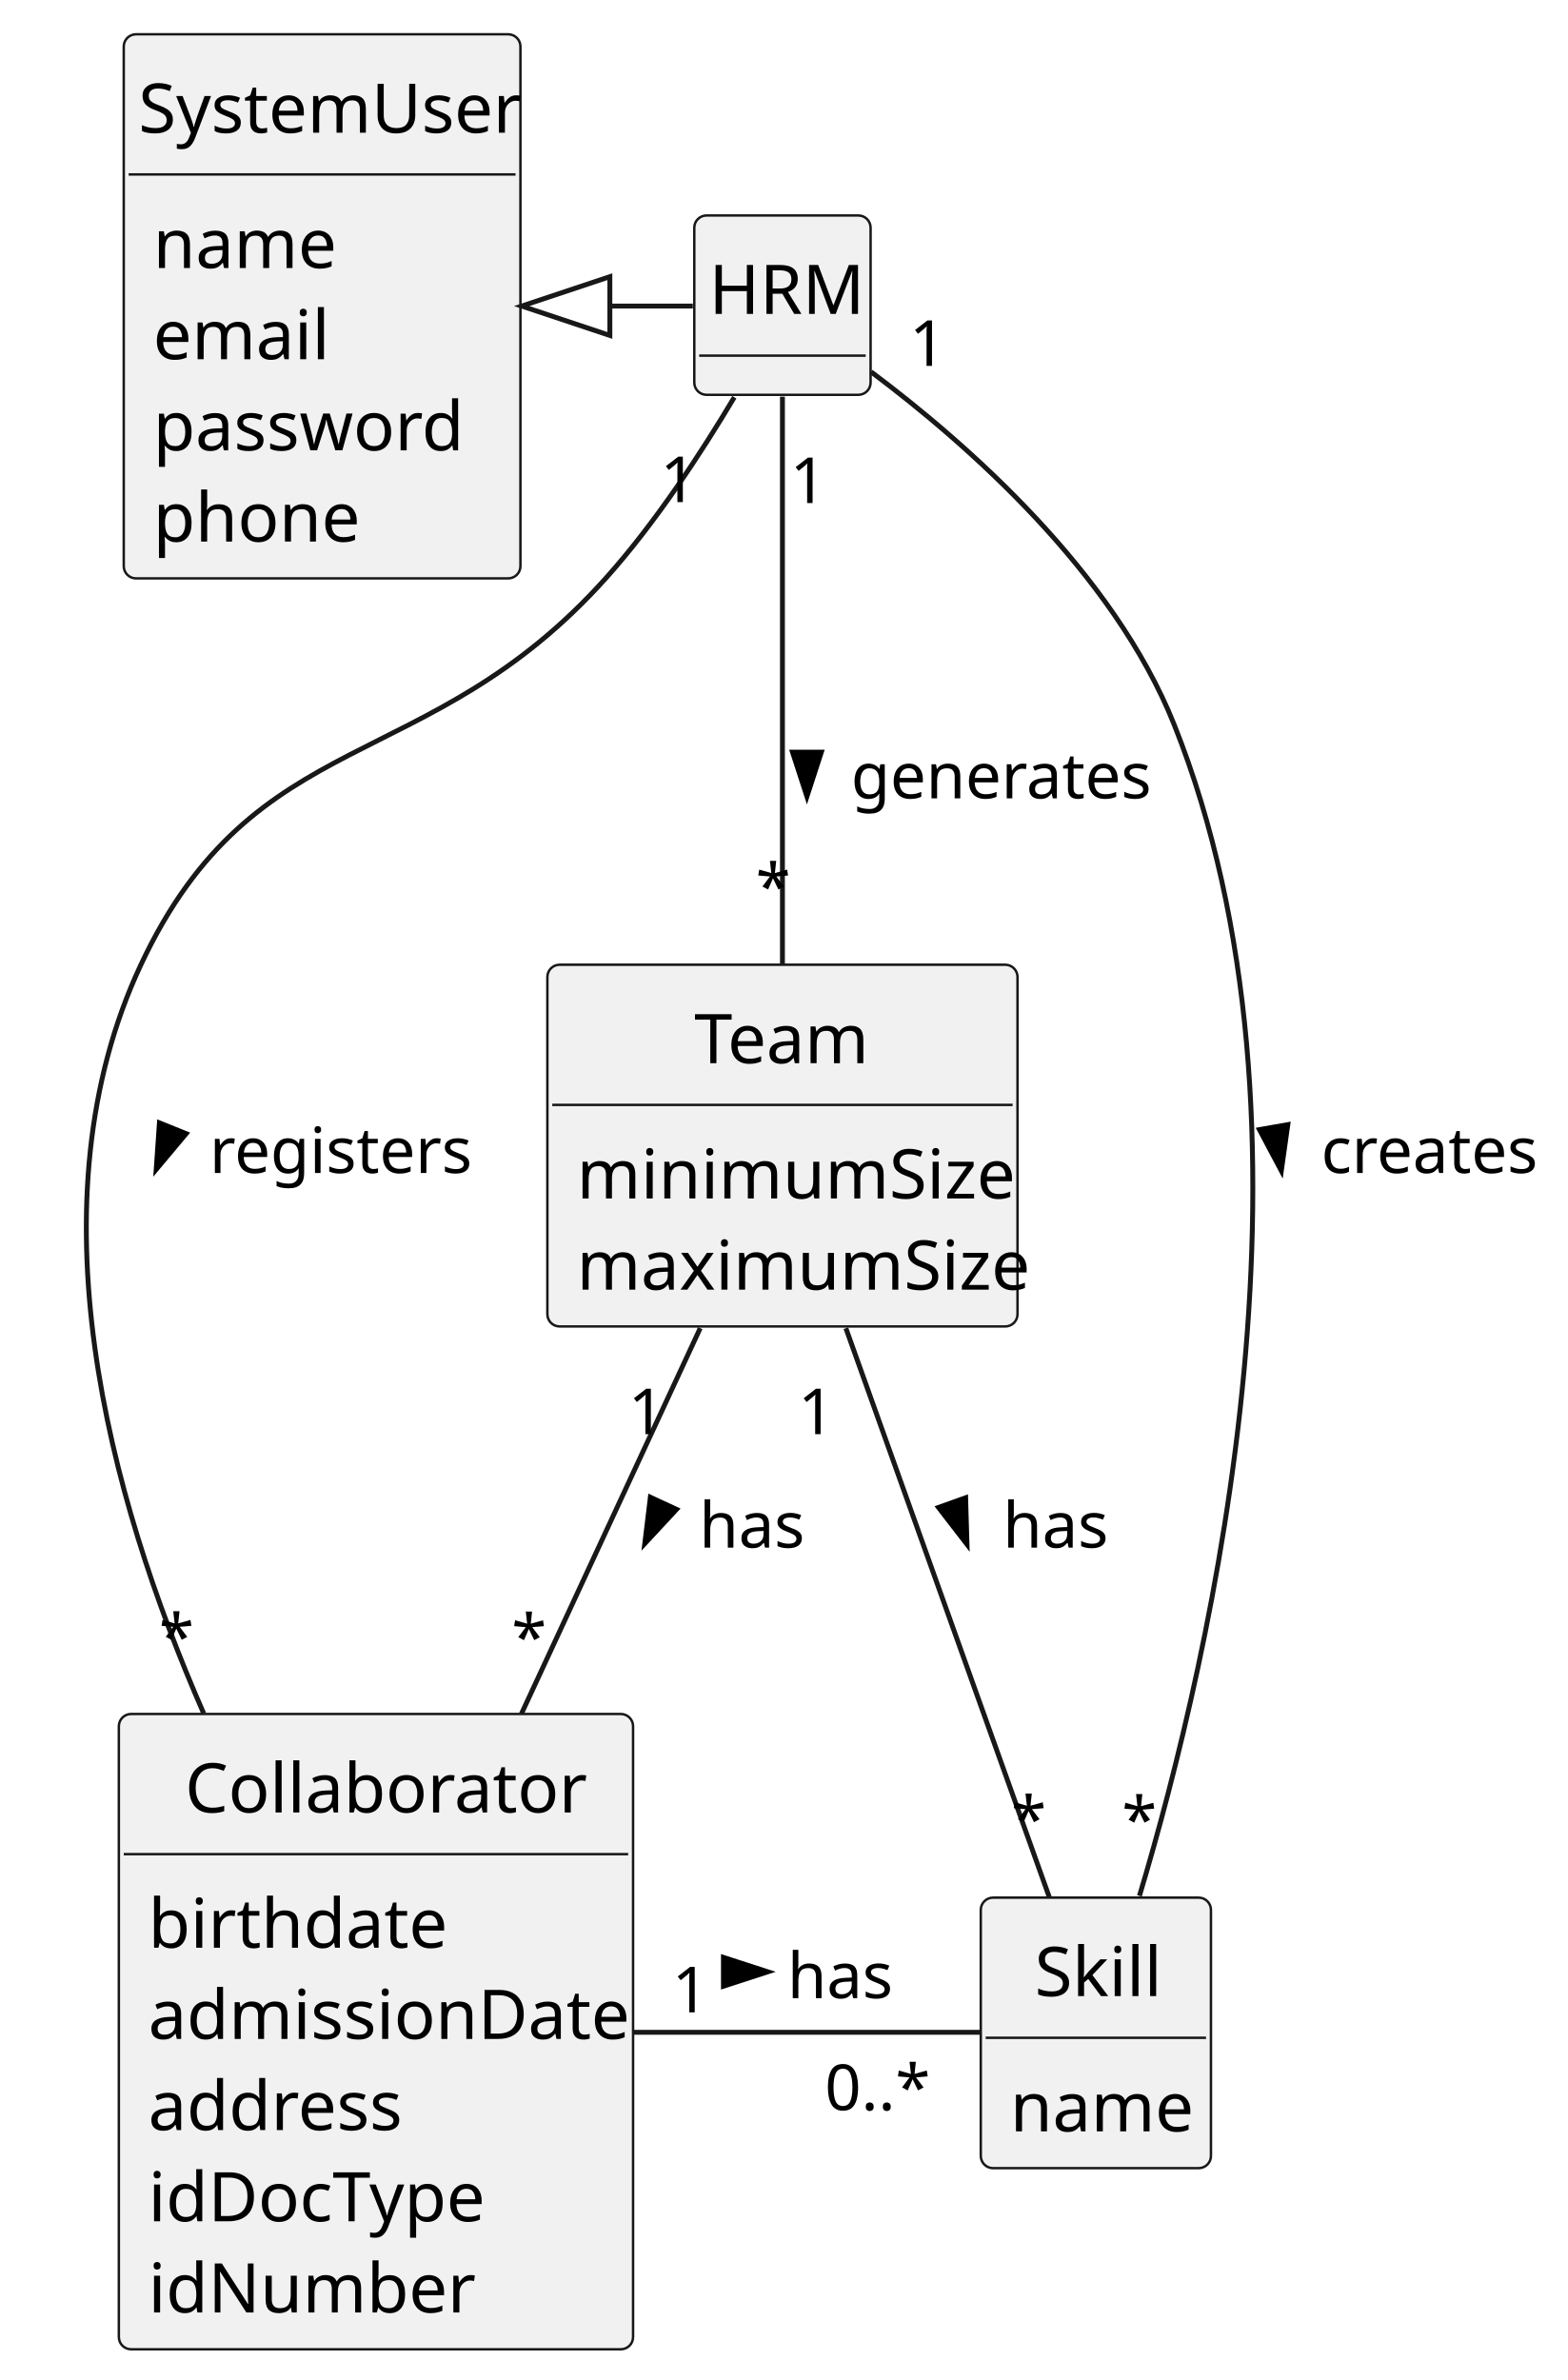
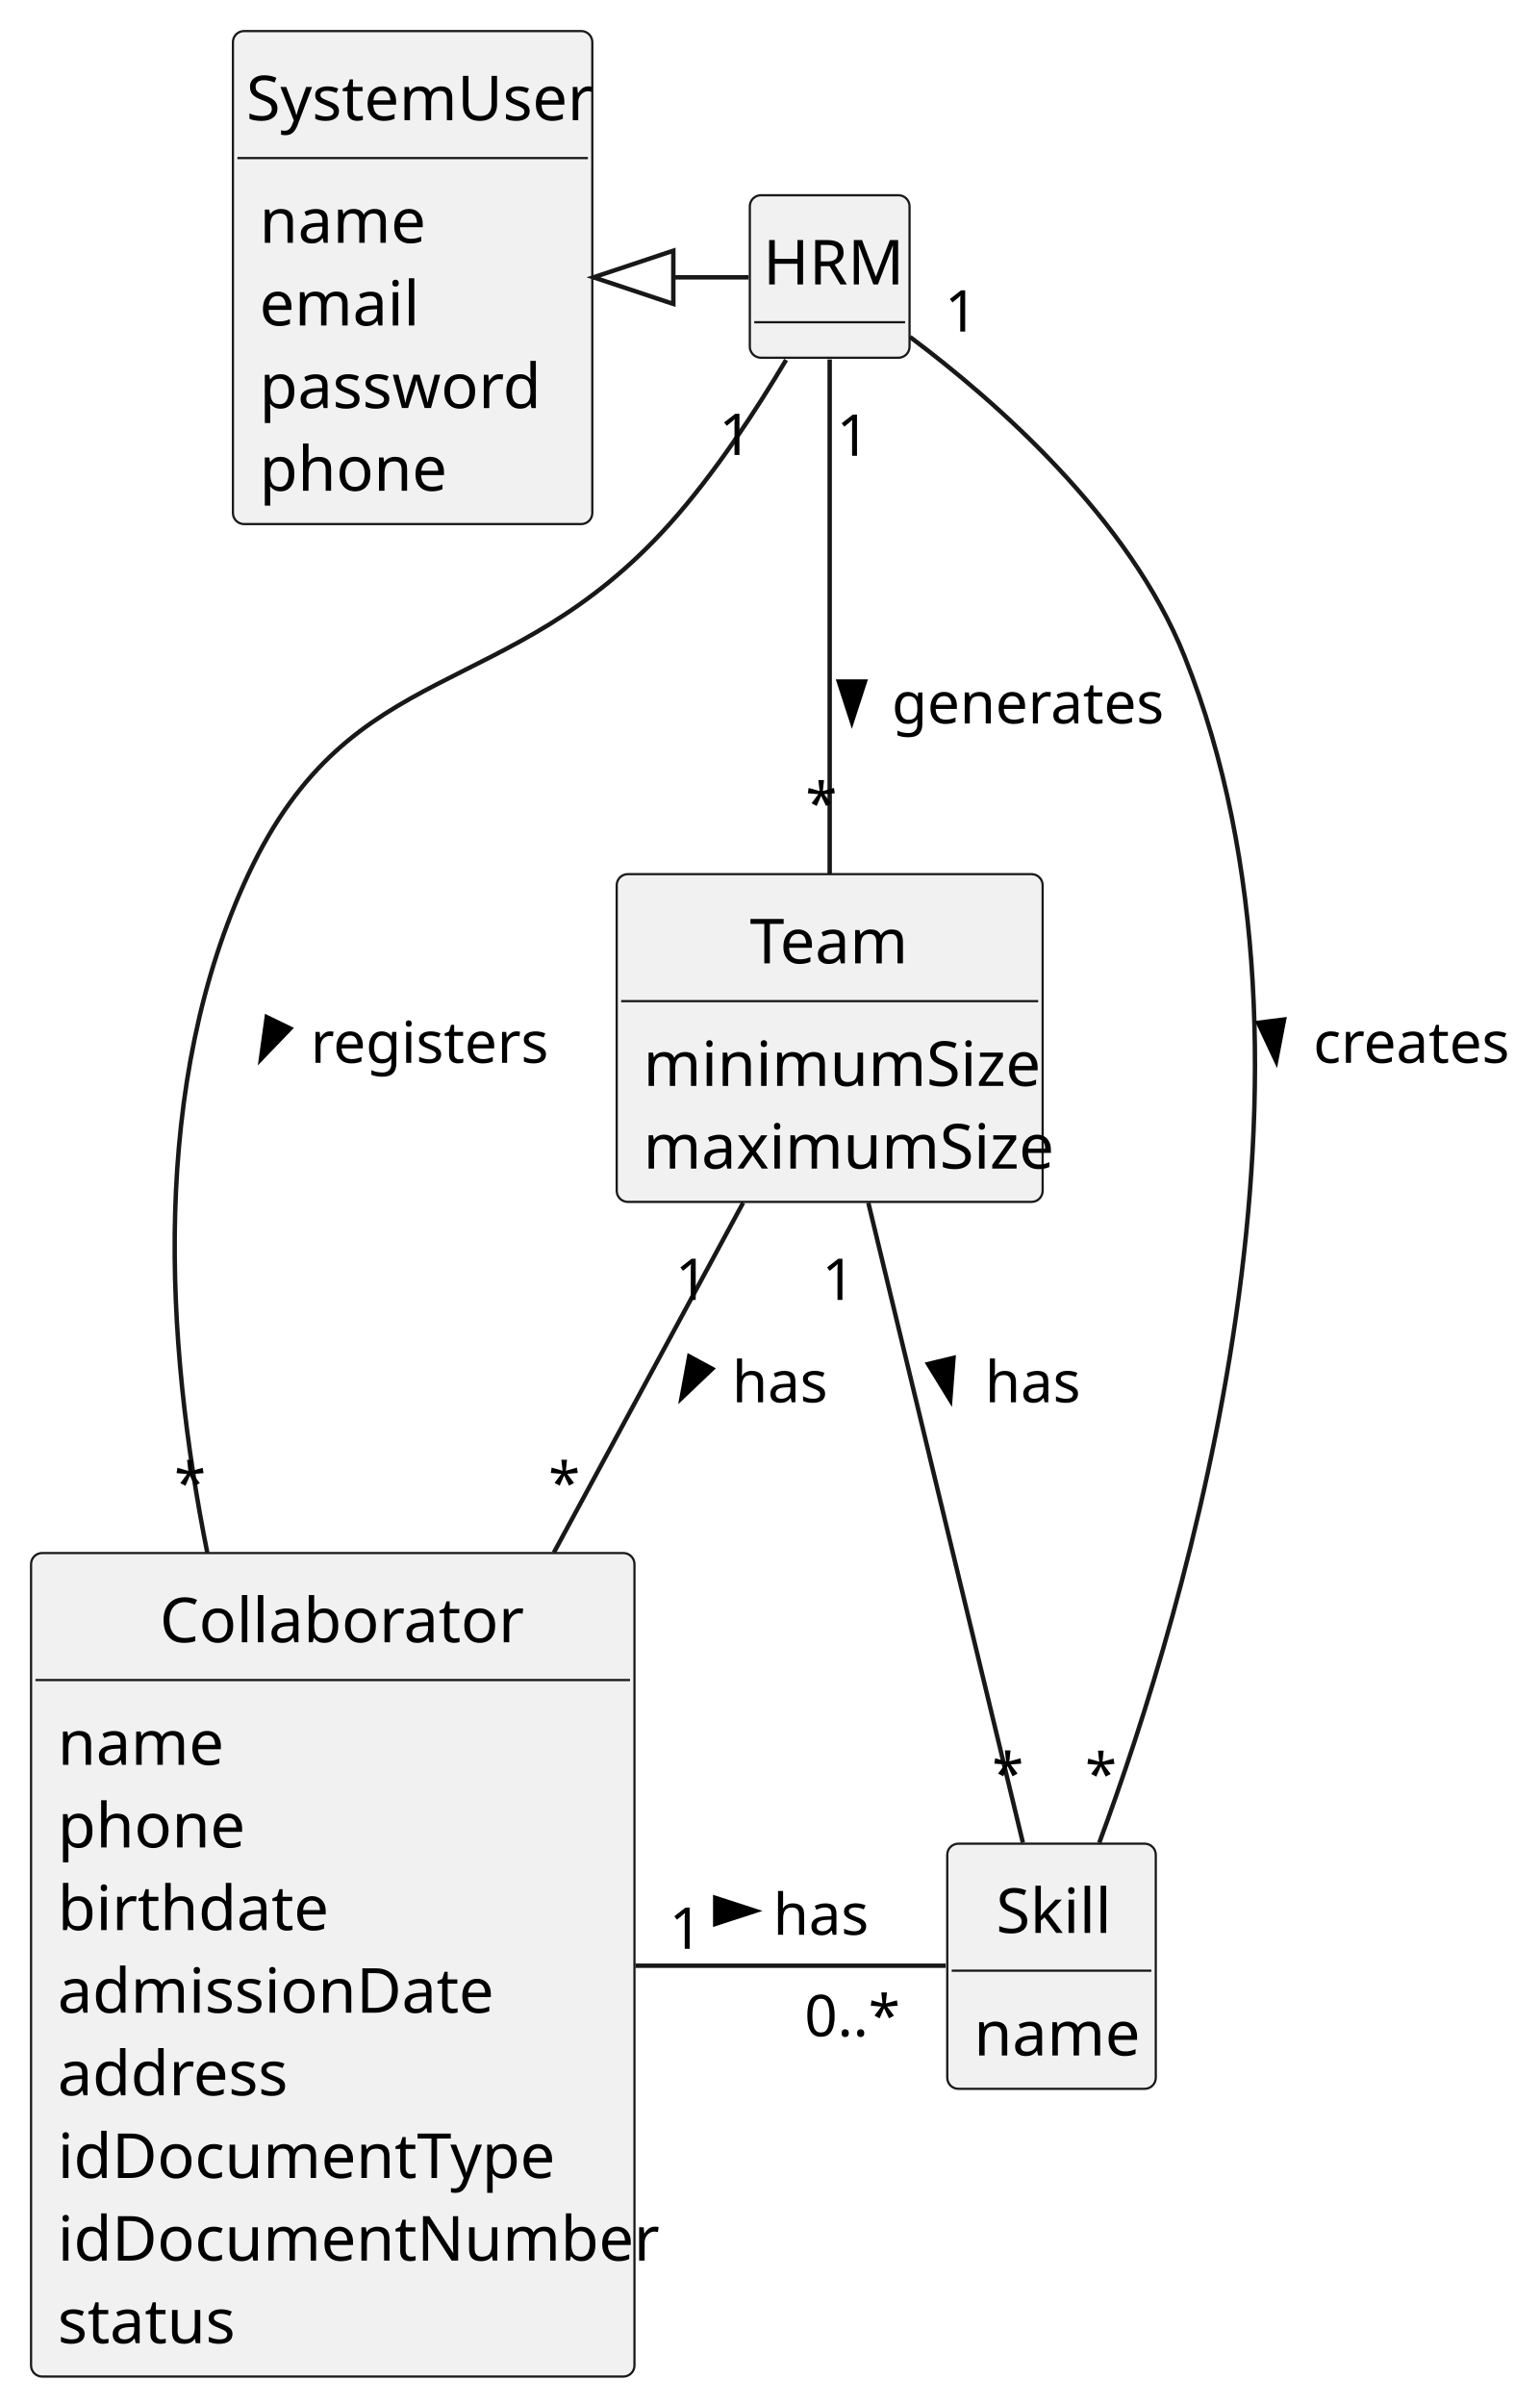
- <svg xmlns="http://www.w3.org/2000/svg" contentStyleType="text/css" height="486px" preserveAspectRatio="none" style="width:320px;height:486px;background:#FFFFFF;" version="1.1" viewBox="0 0 320 486" width="320px" zoomAndPan="magnify">
+ <svg xmlns="http://www.w3.org/2000/svg" contentStyleType="text/css" height="542px" preserveAspectRatio="none" style="width:347px;height:542px;background:#FFFFFF;" version="1.1" viewBox="0 0 347 542" width="347px" zoomAndPan="magnify">
  <defs />
  <g>
    <g id="elem_HRM">
-       <rect codeLine="11" fill="#F1F1F1" height="36.621" id="HRM" rx="2.5" ry="2.5" style="stroke:#181818;stroke-width:0.5;" width="36" x="141.77" y="44" />
-       <text fill="#000000" font-family="sans-serif" font-size="14" lengthAdjust="spacing" textLength="30" x="144.77" y="64.107">HRM</text>
-       <line style="stroke:#181818;stroke-width:0.5;" x1="142.77" x2="176.77" y1="72.621" y2="72.621" />
+       <rect codeLine="11" fill="#F1F1F1" height="36.621" id="HRM" rx="2.5" ry="2.5" style="stroke:#181818;stroke-width:0.5;" width="36" x="169" y="44" />
+       <text fill="#000000" font-family="sans-serif" font-size="14" lengthAdjust="spacing" textLength="30" x="172" y="64.107">HRM</text>
+       <line style="stroke:#181818;stroke-width:0.5;" x1="170" x2="204" y1="72.621" y2="72.621" />
    </g>
    <g id="elem_SystemUser">
-       <rect codeLine="15" fill="#F1F1F1" height="111.106" id="SystemUser" rx="2.5" ry="2.5" style="stroke:#181818;stroke-width:0.5;" width="81" x="25.27" y="7" />
-       <text fill="#000000" font-family="sans-serif" font-size="14" lengthAdjust="spacing" textLength="75" x="28.27" y="27.107">SystemUser</text>
-       <line style="stroke:#181818;stroke-width:0.5;" x1="26.27" x2="105.27" y1="35.621" y2="35.621" />
-       <text fill="#000000" font-family="sans-serif" font-size="14" lengthAdjust="spacing" textLength="35" x="31.27" y="54.728">name</text>
-       <text fill="#000000" font-family="sans-serif" font-size="14" lengthAdjust="spacing" textLength="33" x="31.27" y="73.35">email</text>
-       <text fill="#000000" font-family="sans-serif" font-size="14" lengthAdjust="spacing" textLength="60" x="31.27" y="91.971">password</text>
-       <text fill="#000000" font-family="sans-serif" font-size="14" lengthAdjust="spacing" textLength="40" x="31.27" y="110.592">phone</text>
+       <rect codeLine="15" fill="#F1F1F1" height="111.106" id="SystemUser" rx="2.5" ry="2.5" style="stroke:#181818;stroke-width:0.5;" width="81" x="52.5" y="7" />
+       <text fill="#000000" font-family="sans-serif" font-size="14" lengthAdjust="spacing" textLength="75" x="55.5" y="27.107">SystemUser</text>
+       <line style="stroke:#181818;stroke-width:0.5;" x1="53.5" x2="132.5" y1="35.621" y2="35.621" />
+       <text fill="#000000" font-family="sans-serif" font-size="14" lengthAdjust="spacing" textLength="35" x="58.5" y="54.728">name</text>
+       <text fill="#000000" font-family="sans-serif" font-size="14" lengthAdjust="spacing" textLength="33" x="58.5" y="73.35">email</text>
+       <text fill="#000000" font-family="sans-serif" font-size="14" lengthAdjust="spacing" textLength="60" x="58.5" y="91.971">password</text>
+       <text fill="#000000" font-family="sans-serif" font-size="14" lengthAdjust="spacing" textLength="40" x="58.5" y="110.592">phone</text>
    </g>
    <g id="elem_Collaborator">
-       <rect codeLine="23" fill="#F1F1F1" height="129.727" id="Collaborator" rx="2.5" ry="2.5" style="stroke:#181818;stroke-width:0.5;" width="105" x="24.27" y="350" />
-       <text fill="#000000" font-family="sans-serif" font-size="14" lengthAdjust="spacing" textLength="78" x="37.77" y="370.107">Collaborator</text>
-       <line style="stroke:#181818;stroke-width:0.5;" x1="25.27" x2="128.27" y1="378.621" y2="378.621" />
-       <text fill="#000000" font-family="sans-serif" font-size="14" lengthAdjust="spacing" textLength="56" x="30.27" y="397.728">birthdate</text>
-       <text fill="#000000" font-family="sans-serif" font-size="14" lengthAdjust="spacing" textLength="93" x="30.27" y="416.35">admissionDate</text>
-       <text fill="#000000" font-family="sans-serif" font-size="14" lengthAdjust="spacing" textLength="51" x="30.27" y="434.971">address</text>
-       <text fill="#000000" font-family="sans-serif" font-size="14" lengthAdjust="spacing" textLength="68" x="30.27" y="453.592">idDocType</text>
-       <text fill="#000000" font-family="sans-serif" font-size="14" lengthAdjust="spacing" textLength="60" x="30.27" y="472.213">idNumber</text>
+       <rect codeLine="23" fill="#F1F1F1" height="185.59" id="Collaborator" rx="2.5" ry="2.5" style="stroke:#181818;stroke-width:0.5;" width="136" x="7" y="350" />
+       <text fill="#000000" font-family="sans-serif" font-size="14" lengthAdjust="spacing" textLength="78" x="36" y="370.107">Collaborator</text>
+       <line style="stroke:#181818;stroke-width:0.5;" x1="8" x2="142" y1="378.621" y2="378.621" />
+       <text fill="#000000" font-family="sans-serif" font-size="14" lengthAdjust="spacing" textLength="35" x="13" y="397.728">name</text>
+       <text fill="#000000" font-family="sans-serif" font-size="14" lengthAdjust="spacing" textLength="40" x="13" y="416.35">phone</text>
+       <text fill="#000000" font-family="sans-serif" font-size="14" lengthAdjust="spacing" textLength="56" x="13" y="434.971">birthdate</text>
+       <text fill="#000000" font-family="sans-serif" font-size="14" lengthAdjust="spacing" textLength="93" x="13" y="453.592">admissionDate</text>
+       <text fill="#000000" font-family="sans-serif" font-size="14" lengthAdjust="spacing" textLength="51" x="13" y="472.213">address</text>
+       <text fill="#000000" font-family="sans-serif" font-size="14" lengthAdjust="spacing" textLength="107" x="13" y="490.834">idDocumentType</text>
+       <text fill="#000000" font-family="sans-serif" font-size="14" lengthAdjust="spacing" textLength="124" x="13" y="509.455">idDocumentNumber</text>
+       <text fill="#000000" font-family="sans-serif" font-size="14" lengthAdjust="spacing" textLength="38" x="13" y="528.076">status</text>
    </g>
    <g id="elem_Team">
-       <rect codeLine="33" fill="#F1F1F1" height="73.863" id="Team" rx="2.5" ry="2.5" style="stroke:#181818;stroke-width:0.5;" width="96" x="111.77" y="197" />
-       <text fill="#000000" font-family="sans-serif" font-size="14" lengthAdjust="spacing" textLength="36" x="141.77" y="217.107">Team</text>
-       <line style="stroke:#181818;stroke-width:0.5;" x1="112.77" x2="206.77" y1="225.621" y2="225.621" />
-       <text fill="#000000" font-family="sans-serif" font-size="14" lengthAdjust="spacing" textLength="81" x="117.77" y="244.728">minimumSize</text>
-       <text fill="#000000" font-family="sans-serif" font-size="14" lengthAdjust="spacing" textLength="84" x="117.77" y="263.35">maximumSize</text>
+       <rect codeLine="36" fill="#F1F1F1" height="73.863" id="Team" rx="2.5" ry="2.5" style="stroke:#181818;stroke-width:0.5;" width="96" x="139" y="197" />
+       <text fill="#000000" font-family="sans-serif" font-size="14" lengthAdjust="spacing" textLength="36" x="169" y="217.107">Team</text>
+       <line style="stroke:#181818;stroke-width:0.5;" x1="140" x2="234" y1="225.621" y2="225.621" />
+       <text fill="#000000" font-family="sans-serif" font-size="14" lengthAdjust="spacing" textLength="81" x="145" y="244.728">minimumSize</text>
+       <text fill="#000000" font-family="sans-serif" font-size="14" lengthAdjust="spacing" textLength="84" x="145" y="263.35">maximumSize</text>
    </g>
    <g id="elem_Skill">
-       <rect codeLine="39" fill="#F1F1F1" height="55.242" id="Skill" rx="2.5" ry="2.5" style="stroke:#181818;stroke-width:0.5;" width="47" x="200.27" y="387.5" />
-       <text fill="#000000" font-family="sans-serif" font-size="14" lengthAdjust="spacing" textLength="25" x="211.27" y="407.607">Skill</text>
-       <line style="stroke:#181818;stroke-width:0.5;" x1="201.27" x2="246.27" y1="416.121" y2="416.121" />
-       <text fill="#000000" font-family="sans-serif" font-size="14" lengthAdjust="spacing" textLength="35" x="206.27" y="435.228">name</text>
+       <rect codeLine="42" fill="#F1F1F1" height="55.242" id="Skill" rx="2.5" ry="2.5" style="stroke:#181818;stroke-width:0.5;" width="47" x="213.5" y="415.5" />
+       <text fill="#000000" font-family="sans-serif" font-size="14" lengthAdjust="spacing" textLength="25" x="224.5" y="435.607">Skill</text>
+       <line style="stroke:#181818;stroke-width:0.5;" x1="214.5" x2="259.5" y1="444.121" y2="444.121" />
+       <text fill="#000000" font-family="sans-serif" font-size="14" lengthAdjust="spacing" textLength="35" x="219.5" y="463.228">name</text>
    </g>
    <g id="link_HRM_Collaborator">
-       <path codeLine="43" d="M149.94,81.12 C143.3,92.28 133.91,106.68 123.77,118 C87.14,158.9 52.09,147.28 28.77,197 C6,245.56 22.11,305.36 41.59,349.88 " fill="none" id="HRM-Collaborator" style="stroke:#181818;stroke-width:1.0;" />
-       <polygon fill="#000000" points="31.901,238.783,38.008,231.493,32.557,229.295,31.901,238.783" style="stroke:#000000;stroke-width:1.0;" />
-       <text fill="#000000" font-family="sans-serif" font-size="13" lengthAdjust="spacing" textLength="50" x="42.77" y="239.528">registers</text>
-       <text fill="#000000" font-family="sans-serif" font-size="13" lengthAdjust="spacing" textLength="7" x="134.82" y="102.527">1</text>
-       <text fill="#000000" font-family="sans-serif" font-size="13" lengthAdjust="spacing" textLength="5" x="32.469" y="338.887">*</text>
+       <path codeLine="46" d="M177.17,81.12 C170.53,92.28 161.14,106.68 151,118 C114.36,158.9 79.32,147.28 56,197 C33.85,244.22 37.19,302.21 46.72,349.92 " fill="none" id="HRM-Collaborator" style="stroke:#181818;stroke-width:1.0;" />
+       <polygon fill="#000000" points="58.817,238.644,65.41,231.79,60.122,229.223,58.817,238.644" style="stroke:#000000;stroke-width:1.0;" />
+       <text fill="#000000" font-family="sans-serif" font-size="13" lengthAdjust="spacing" textLength="50" x="70" y="239.528">registers</text>
+       <text fill="#000000" font-family="sans-serif" font-size="13" lengthAdjust="spacing" textLength="7" x="162.05" y="102.527">1</text>
+       <text fill="#000000" font-family="sans-serif" font-size="13" lengthAdjust="spacing" textLength="5" x="39.267" y="338.882">*</text>
    </g>
    <g id="link_HRM_Team">
-       <path codeLine="44" d="M159.77,81 C159.77,108.24 159.77,161.33 159.77,196.99 " fill="none" id="HRM-Team" style="stroke:#181818;stroke-width:1.0;" />
-       <polygon fill="#000000" points="164.77,162.645,167.709,153.6,161.831,153.6,164.77,162.645" style="stroke:#000000;stroke-width:1.0;" />
-       <text fill="#000000" font-family="sans-serif" font-size="13" lengthAdjust="spacing" textLength="57" x="173.77" y="163.028">generates</text>
-       <text fill="#000000" font-family="sans-serif" font-size="13" lengthAdjust="spacing" textLength="7" x="161.317" y="102.716">1</text>
-       <text fill="#000000" font-family="sans-serif" font-size="13" lengthAdjust="spacing" textLength="5" x="154.309" y="185.667">*</text>
+       <path codeLine="47" d="M187,81 C187,108.24 187,161.33 187,196.99 " fill="none" id="HRM-Team" style="stroke:#181818;stroke-width:1.0;" />
+       <polygon fill="#000000" points="192,162.645,194.939,153.6,189.061,153.6,192,162.645" style="stroke:#000000;stroke-width:1.0;" />
+       <text fill="#000000" font-family="sans-serif" font-size="13" lengthAdjust="spacing" textLength="57" x="201" y="163.028">generates</text>
+       <text fill="#000000" font-family="sans-serif" font-size="13" lengthAdjust="spacing" textLength="7" x="188.547" y="102.716">1</text>
+       <text fill="#000000" font-family="sans-serif" font-size="13" lengthAdjust="spacing" textLength="5" x="181.539" y="185.667">*</text>
    </g>
    <g id="link_Team_Collaborator">
-       <path codeLine="45" d="M142.98,271.22 C132.51,293.8 118.74,323.49 106.48,349.94 " fill="none" id="Team-Collaborator" style="stroke:#181818;stroke-width:1.0;" />
-       <polygon fill="#000000" points="131.667,315.182,138.138,308.212,132.805,305.74,131.667,315.182" style="stroke:#000000;stroke-width:1.0;" />
-       <text fill="#000000" font-family="sans-serif" font-size="13" lengthAdjust="spacing" textLength="21" x="142.77" y="316.028">has</text>
-       <text fill="#000000" font-family="sans-serif" font-size="13" lengthAdjust="spacing" textLength="7" x="128.288" y="292.856">1</text>
-       <text fill="#000000" font-family="sans-serif" font-size="13" lengthAdjust="spacing" textLength="5" x="104.456" y="338.954">*</text>
+       <path codeLine="48" d="M167.49,271.06 C155.65,292.95 139.94,321.97 124.84,349.88 " fill="none" id="Team-Collaborator" style="stroke:#181818;stroke-width:1.0;" />
+       <polygon fill="#000000" points="153.62,315.043,160.51,308.486,155.34,305.689,153.62,315.043" style="stroke:#000000;stroke-width:1.0;" />
+       <text fill="#000000" font-family="sans-serif" font-size="13" lengthAdjust="spacing" textLength="21" x="165" y="316.028">has</text>
+       <text fill="#000000" font-family="sans-serif" font-size="13" lengthAdjust="spacing" textLength="7" x="152.191" y="292.956">1</text>
+       <text fill="#000000" font-family="sans-serif" font-size="13" lengthAdjust="spacing" textLength="5" x="123.612" y="338.838">*</text>
    </g>
    <g id="link_Team_Skill">
-       <path codeLine="46" d="M172.72,271.22 C185.03,305.65 203.25,356.61 214.27,387.43 " fill="none" id="Team-Skill" style="stroke:#181818;stroke-width:1.0;" />
-       <polygon fill="#000000" points="197.453,315.354,197.175,305.847,191.641,307.826,197.453,315.354" style="stroke:#000000;stroke-width:1.0;" />
-       <text fill="#000000" font-family="sans-serif" font-size="13" lengthAdjust="spacing" textLength="21" x="204.77" y="316.028">has</text>
-       <text fill="#000000" font-family="sans-serif" font-size="13" lengthAdjust="spacing" textLength="7" x="162.954" y="292.856">1</text>
-       <text fill="#000000" font-family="sans-serif" font-size="13" lengthAdjust="spacing" textLength="5" x="206.495" y="376.123">*</text>
+       <path codeLine="49" d="M195.71,271.06 C205.64,312.18 221.65,378.46 230.54,415.24 " fill="none" id="Team-Skill" style="stroke:#181818;stroke-width:1.0;" />
+       <polygon fill="#000000" points="214.174,315.506,214.907,306.023,209.193,307.404,214.174,315.506" style="stroke:#000000;stroke-width:1.0;" />
+       <text fill="#000000" font-family="sans-serif" font-size="13" lengthAdjust="spacing" textLength="21" x="222" y="316.028">has</text>
+       <text fill="#000000" font-family="sans-serif" font-size="13" lengthAdjust="spacing" textLength="7" x="185.262" y="292.956">1</text>
+       <text fill="#000000" font-family="sans-serif" font-size="13" lengthAdjust="spacing" textLength="5" x="223.58" y="404.342">*</text>
    </g>
    <g id="link_HRM_Skill">
-       <path codeLine="47" d="M177.88,75.94 C197.41,90.56 227.36,116.85 239.77,148 C272.47,230.09 247.47,337.76 232.67,387.14 " fill="none" id="HRM-Skill" style="stroke:#181818;stroke-width:1.0;" />
-       <polygon fill="#000000" points="261.637,239.07,262.963,229.652,257.174,230.671,261.637,239.07" style="stroke:#000000;stroke-width:1.0;" />
-       <text fill="#000000" font-family="sans-serif" font-size="13" lengthAdjust="spacing" textLength="43" x="269.77" y="239.528">creates</text>
-       <text fill="#000000" font-family="sans-serif" font-size="13" lengthAdjust="spacing" textLength="7" x="185.701" y="74.716">1</text>
-       <text fill="#000000" font-family="sans-serif" font-size="13" lengthAdjust="spacing" textLength="5" x="229.07" y="376.22">*</text>
+       <path codeLine="50" d="M205.11,75.94 C224.64,90.56 254.59,116.85 267,148 C303.92,240.71 267.42,362.25 247.76,415.3 " fill="none" id="HRM-Skill" style="stroke:#181818;stroke-width:1.0;" />
+       <polygon fill="#000000" points="287.623,239.107,289.412,229.766,283.58,230.499,287.623,239.107" style="stroke:#000000;stroke-width:1.0;" />
+       <text fill="#000000" font-family="sans-serif" font-size="13" lengthAdjust="spacing" textLength="43" x="296" y="239.528">creates</text>
+       <text fill="#000000" font-family="sans-serif" font-size="13" lengthAdjust="spacing" textLength="7" x="212.931" y="74.716">1</text>
+       <text fill="#000000" font-family="sans-serif" font-size="13" lengthAdjust="spacing" textLength="5" x="244.567" y="404.415">*</text>
    </g>
    <g id="link_Collaborator_Skill">
-       <path codeLine="48" d="M129.43,415 C153.65,415 181.16,415 200.2,415 " fill="none" id="Collaborator-Skill" style="stroke:#181818;stroke-width:1.0;" />
-       <polygon fill="#000000" points="156.77,402.646,147.725,399.707,147.725,405.584,156.77,402.646" style="stroke:#000000;stroke-width:1.0;" />
-       <text fill="#000000" font-family="sans-serif" font-size="13" lengthAdjust="spacing" textLength="21" x="160.77" y="408.028">has</text>
-       <text fill="#000000" font-family="sans-serif" font-size="13" lengthAdjust="spacing" textLength="7" x="137.245" y="410.924">1</text>
-       <text fill="#000000" font-family="sans-serif" font-size="13" lengthAdjust="spacing" textLength="20" x="168.419" y="430.893">0..*</text>
+       <path codeLine="51" d="M143.23,443 C168.14,443 194.69,443 213.16,443 " fill="none" id="Collaborator-Skill" style="stroke:#181818;stroke-width:1.0;" />
+       <polygon fill="#000000" points="170.25,430.646,161.205,427.707,161.205,433.584,170.25,430.646" style="stroke:#000000;stroke-width:1.0;" />
+       <text fill="#000000" font-family="sans-serif" font-size="13" lengthAdjust="spacing" textLength="21" x="174.25" y="436.028">has</text>
+       <text fill="#000000" font-family="sans-serif" font-size="13" lengthAdjust="spacing" textLength="7" x="150.833" y="439.188">1</text>
+       <text fill="#000000" font-family="sans-serif" font-size="13" lengthAdjust="spacing" textLength="20" x="181.32" y="458.893">0..*</text>
    </g>
    <g id="link_SystemUser_HRM">
-       <path codeLine="49" d="M124.53,62.5 C136.18,62.5 129.82,62.5 141.47,62.5 " fill="none" id="SystemUser-backto-HRM" style="stroke:#181818;stroke-width:1.0;" />
-       <polygon fill="none" points="106.53,62.5,124.53,68.5,124.53,56.5,106.53,62.5" style="stroke:#181818;stroke-width:1.0;" />
+       <path codeLine="52" d="M151.76,62.5 C163.4,62.5 157.05,62.5 168.7,62.5 " fill="none" id="SystemUser-backto-HRM" style="stroke:#181818;stroke-width:1.0;" />
+       <polygon fill="none" points="133.76,62.5,151.76,68.5,151.76,56.5,133.76,62.5" style="stroke:#181818;stroke-width:1.0;" />
    </g>
  </g>
</svg>
